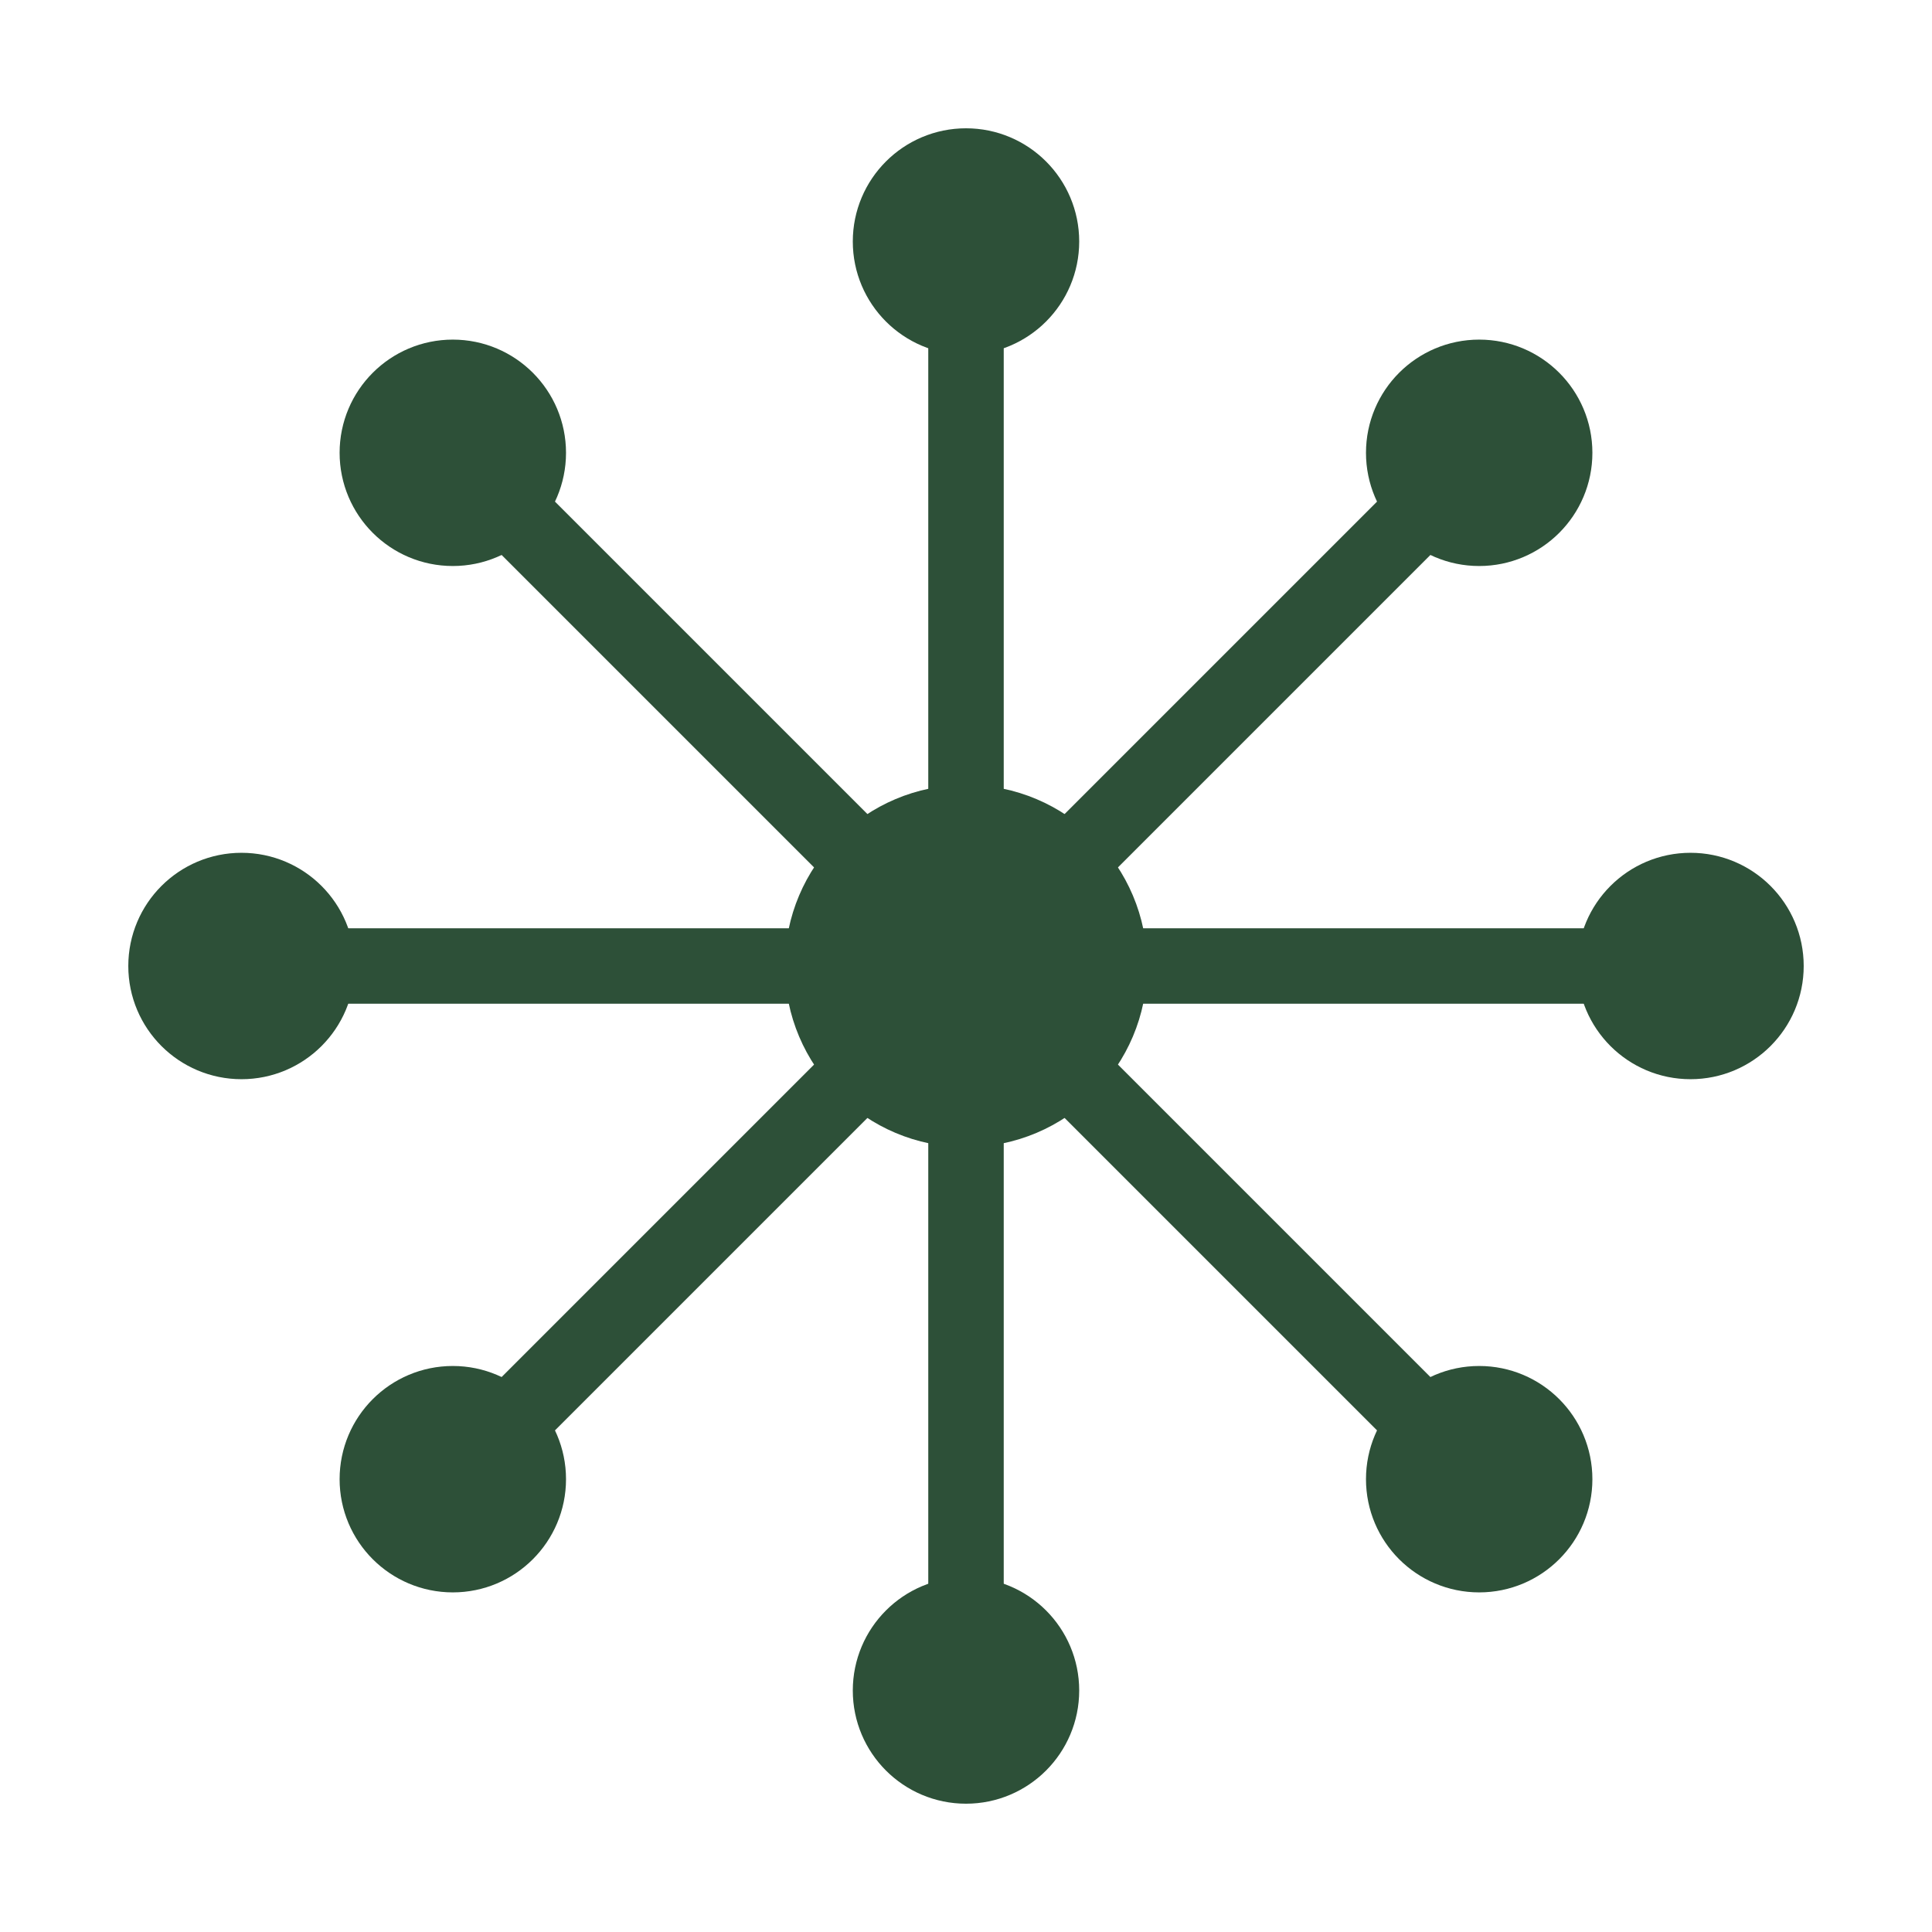
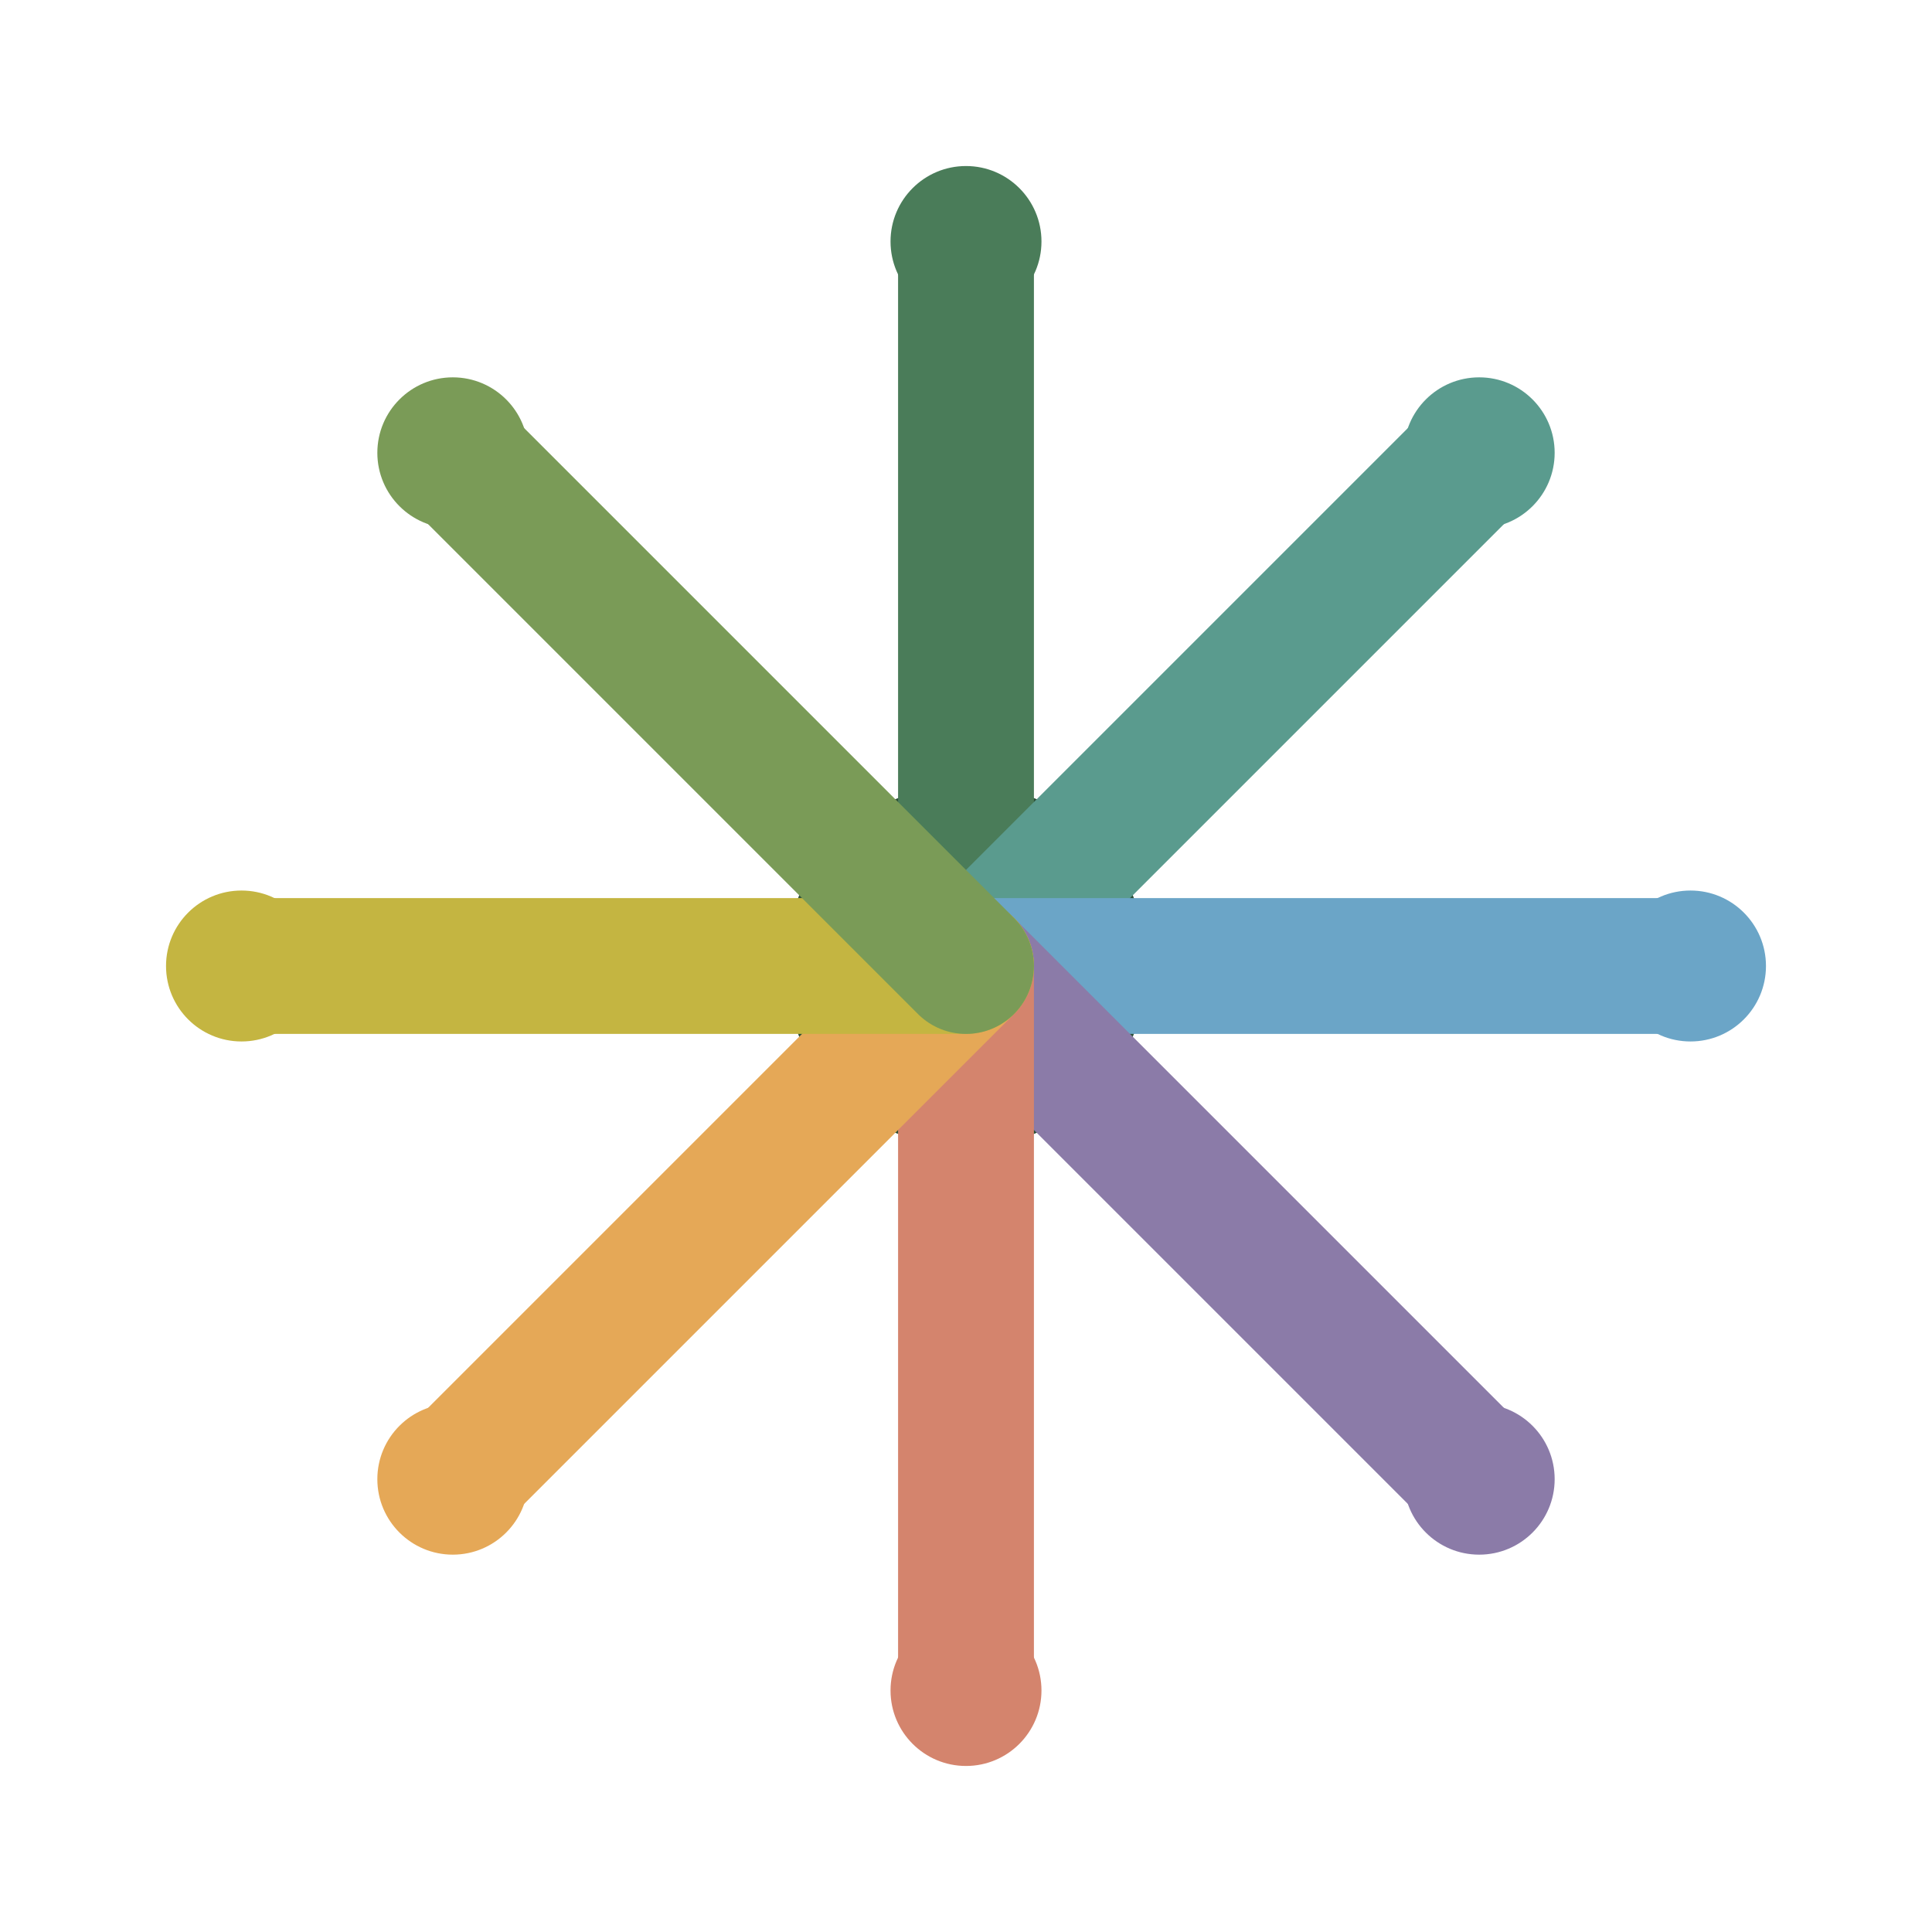
<svg xmlns="http://www.w3.org/2000/svg" viewBox="0 0 64 64" fill="none">
  <rect width="64" height="64" fill="#FFFFFF" />
  <circle cx="32" cy="32" r="6" fill="#2D5038" />
-   <g stroke="#2D5038" stroke-width="2.5" fill="none">
-     <line x1="32" y1="32" x2="32" y2="8" stroke-linecap="round" />
-     <circle cx="32" cy="8" r="2.5" fill="#2D5038" />
-     <line x1="32" y1="32" x2="49" y2="15" stroke-linecap="round" />
-     <circle cx="49" cy="15" r="2.5" fill="#2D5038" />
-     <line x1="32" y1="32" x2="56" y2="32" stroke-linecap="round" />
-     <circle cx="56" cy="32" r="2.5" fill="#2D5038" />
-     <line x1="32" y1="32" x2="49" y2="49" stroke-linecap="round" />
-     <circle cx="49" cy="49" r="2.5" fill="#2D5038" />
-     <line x1="32" y1="32" x2="32" y2="56" stroke-linecap="round" />
-     <circle cx="32" cy="56" r="2.5" fill="#2D5038" />
-     <line x1="32" y1="32" x2="15" y2="49" stroke-linecap="round" />
-     <circle cx="15" cy="49" r="2.5" fill="#2D5038" />
-     <line x1="32" y1="32" x2="8" y2="32" stroke-linecap="round" />
-     <circle cx="8" cy="32" r="2.5" fill="#2D5038" />
-     <line x1="32" y1="32" x2="15" y2="15" stroke-linecap="round" />
-     <circle cx="15" cy="15" r="2.5" fill="#2D5038" />
+   <g stroke-width="4.5" fill="none">
+     <line x1="32" y1="32" x2="32" y2="8" stroke="#4A7C59" stroke-linecap="round" />
+     <circle cx="32" cy="8" r="2.5" fill="#4A7C59" />
+     <line x1="32" y1="32" x2="49" y2="15" stroke="#5A9B8E" stroke-linecap="round" />
+     <circle cx="49" cy="15" r="2.5" fill="#5A9B8E" />
+     <line x1="32" y1="32" x2="56" y2="32" stroke="#6BA5C7" stroke-linecap="round" />
+     <circle cx="56" cy="32" r="2.5" fill="#6BA5C7" />
+     <line x1="32" y1="32" x2="49" y2="49" stroke="#8B7BA8" stroke-linecap="round" />
+     <circle cx="49" cy="49" r="2.5" fill="#8B7BA8" />
+     <line x1="32" y1="32" x2="32" y2="56" stroke="#D4846D" stroke-linecap="round" />
+     <circle cx="32" cy="56" r="2.5" fill="#D4846D" />
+     <line x1="32" y1="32" x2="15" y2="49" stroke="#E5A857" stroke-linecap="round" />
+     <circle cx="15" cy="49" r="2.5" fill="#E5A857" />
+     <line x1="32" y1="32" x2="8" y2="32" stroke="#C4B541" stroke-linecap="round" />
+     <circle cx="8" cy="32" r="2.5" fill="#C4B541" />
+     <line x1="32" y1="32" x2="15" y2="15" stroke="#7A9B57" stroke-linecap="round" />
+     <circle cx="15" cy="15" r="2.5" fill="#7A9B57" />
  </g>
</svg>
